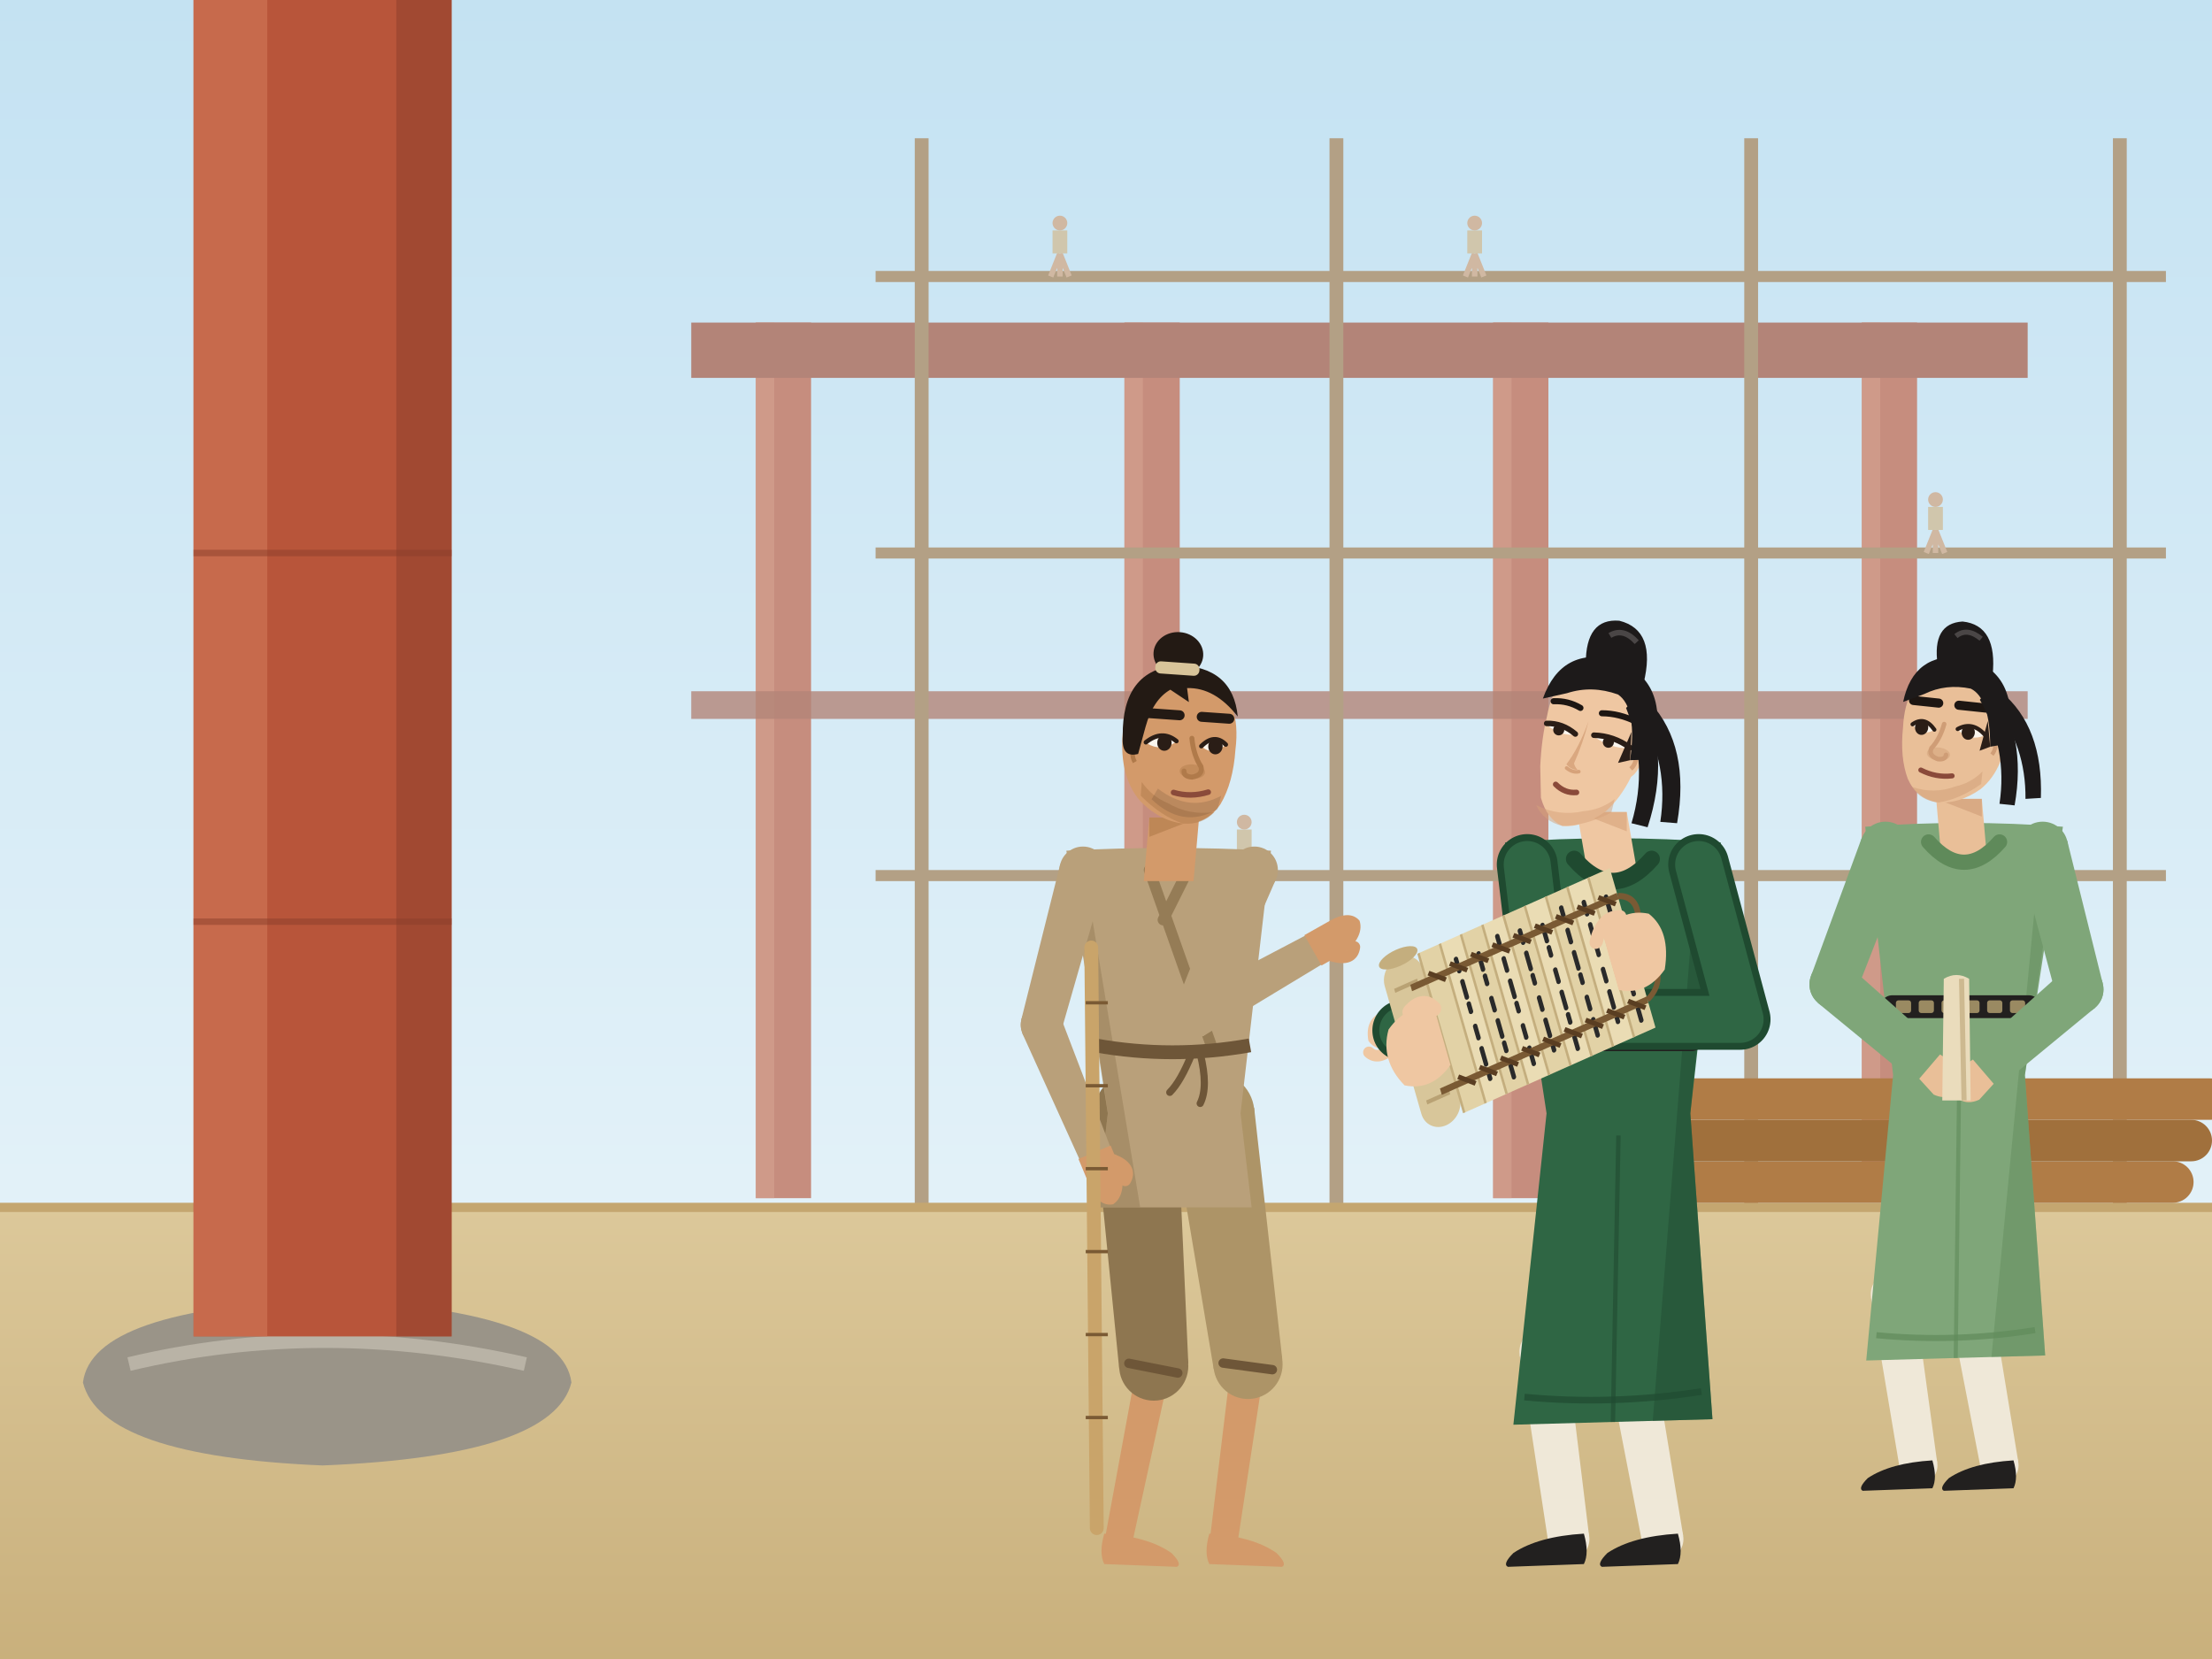
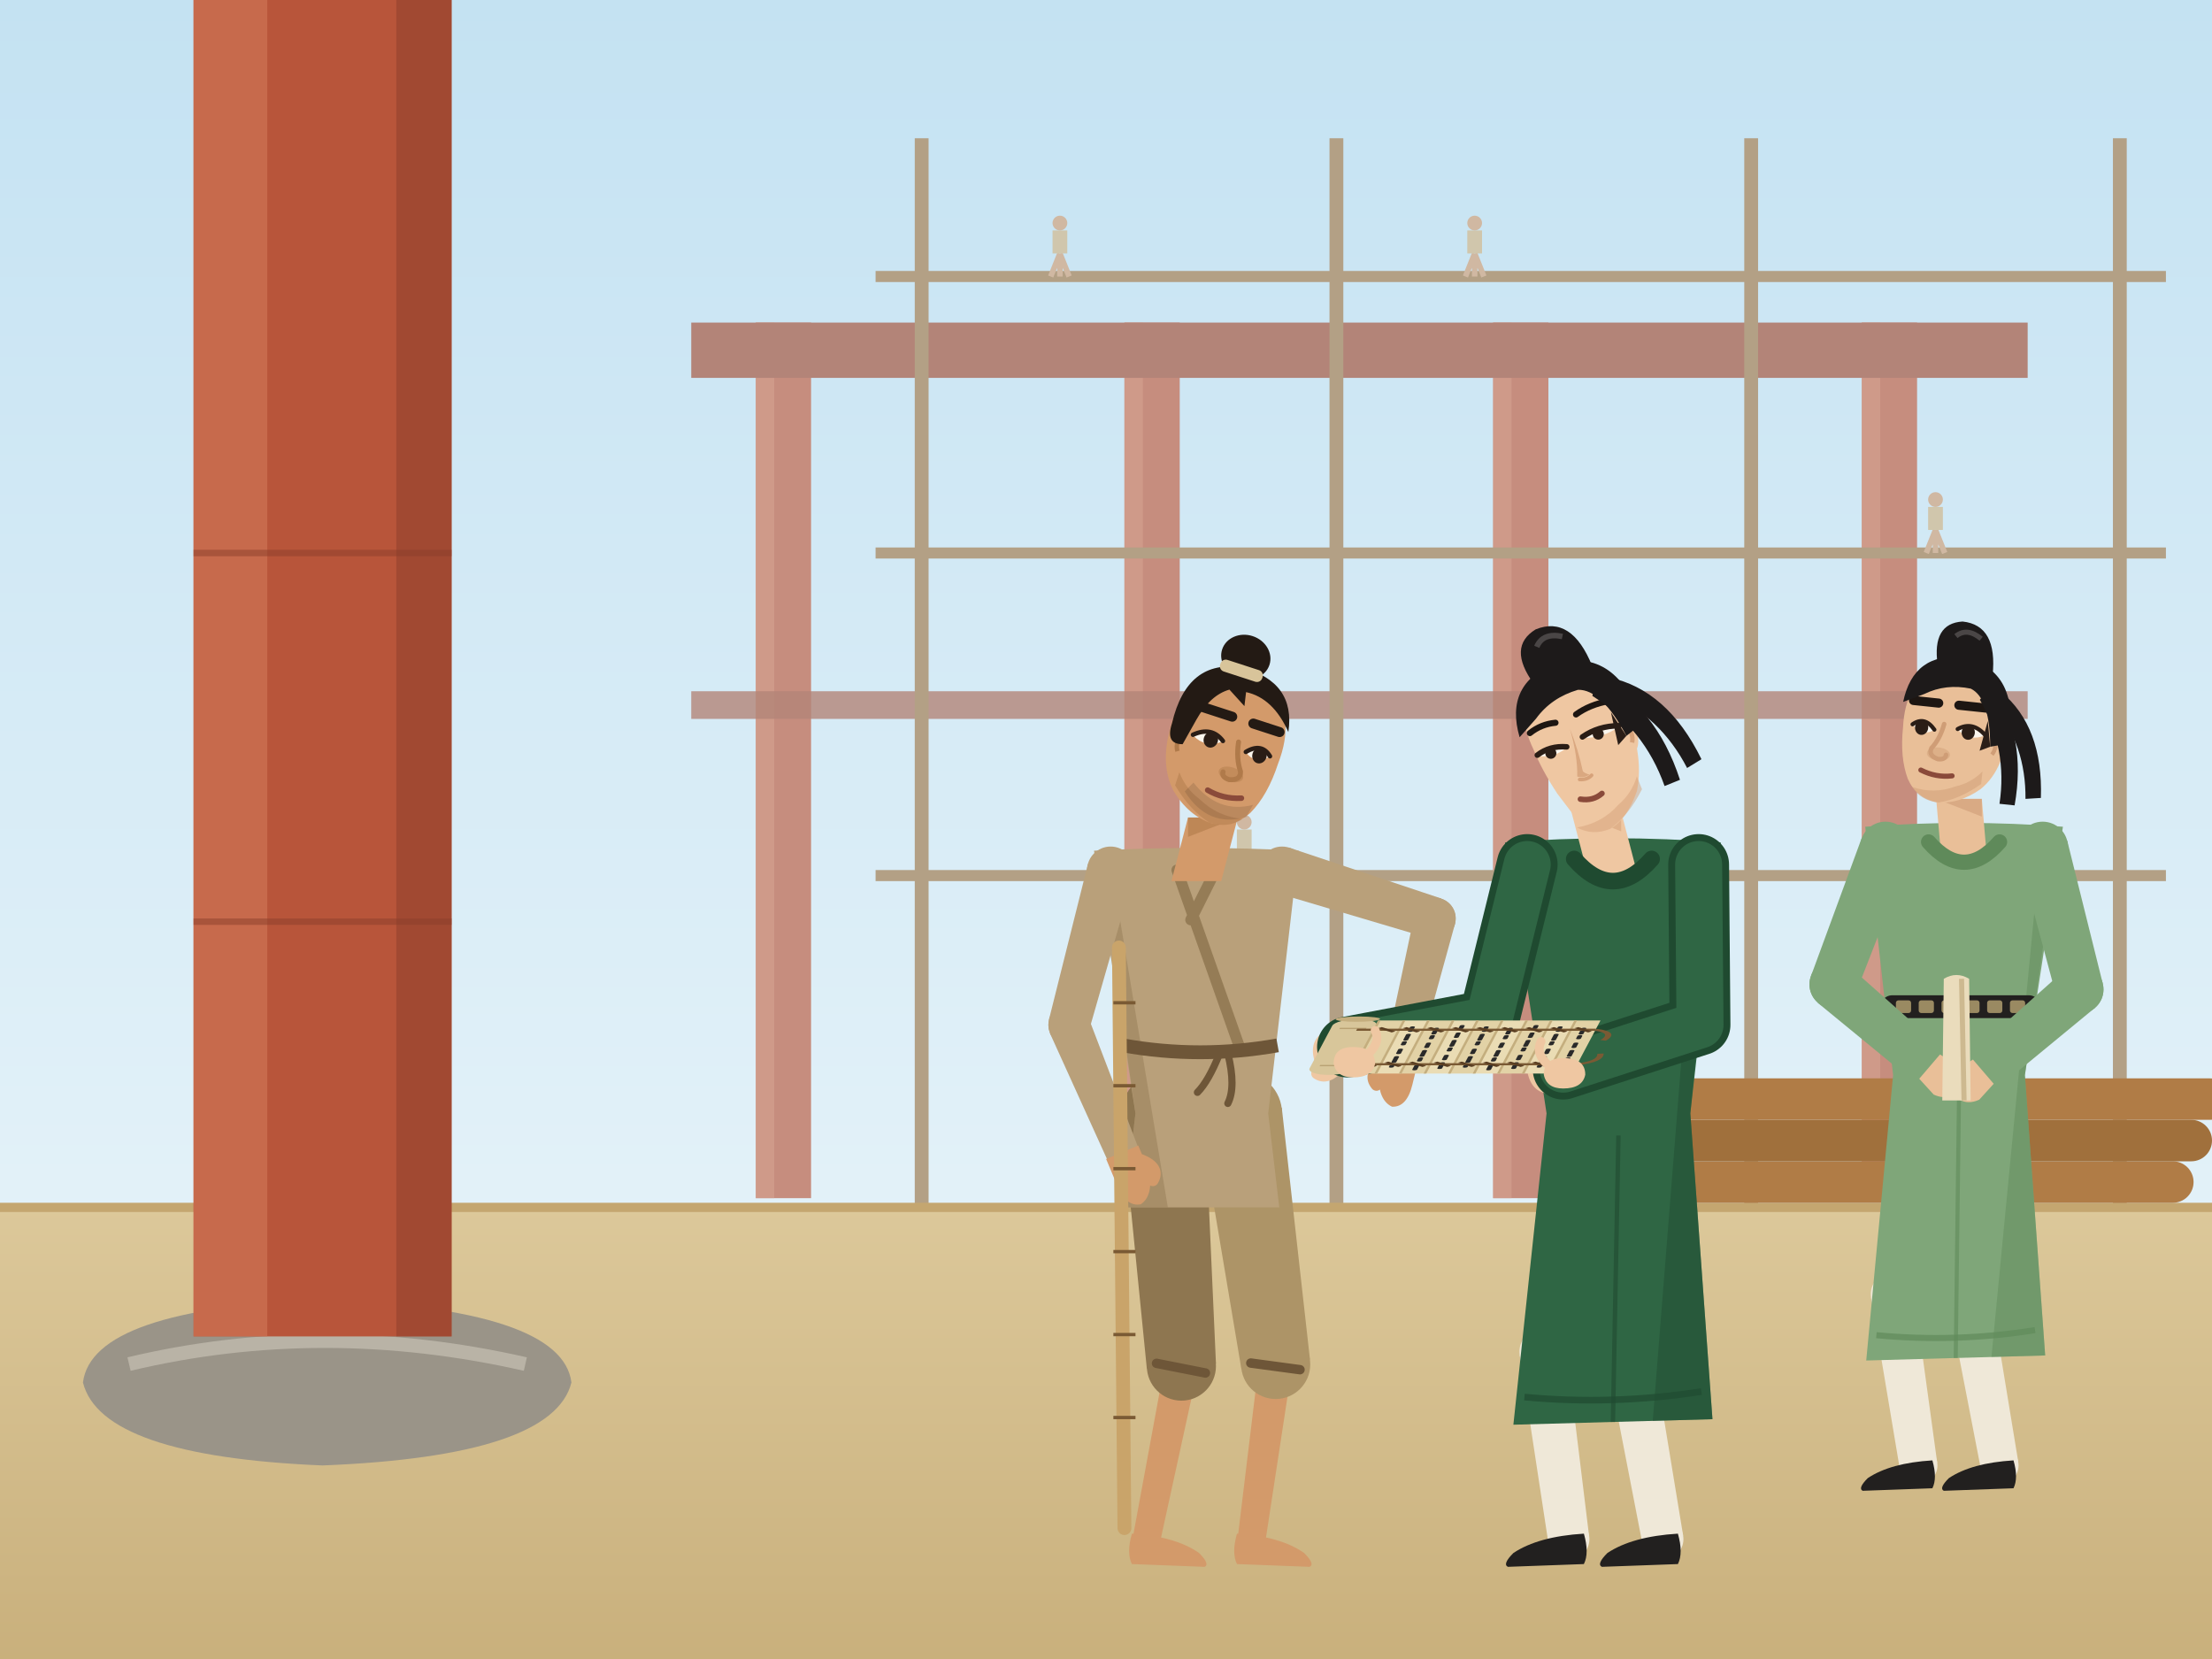
<svg xmlns="http://www.w3.org/2000/svg" width="480" height="360" viewBox="0 0 480 360">
  <defs>
    <linearGradient id="g1" x1="0" y1="0" x2="0" y2="1">
      <stop offset="0" stop-color="#c4e2f2" />
      <stop offset="1" stop-color="#eef7fb" />
    </linearGradient>
    <linearGradient id="g2" x1="0" y1="0" x2="0" y2="1">
      <stop offset="0" stop-color="#dcc89a" />
      <stop offset="1" stop-color="#c9b07c" />
    </linearGradient>
  </defs>
  <rect width="480" height="360" fill="url(#g1)" />
  <rect x="164" y="70" width="12" height="190" fill="#c68d7e" />
  <rect x="164" y="70" width="4" height="190" fill="#d5a391" opacity=".6" />
  <rect x="244" y="70" width="12" height="190" fill="#c68d7e" />
  <rect x="244" y="70" width="4" height="190" fill="#d5a391" opacity=".6" />
  <rect x="324" y="70" width="12" height="190" fill="#c68d7e" />
  <rect x="324" y="70" width="4" height="190" fill="#d5a391" opacity=".6" />
  <rect x="404" y="70" width="12" height="190" fill="#c68d7e" />
  <rect x="404" y="70" width="4" height="190" fill="#d5a391" opacity=".6" />
  <rect x="150" y="70" width="290" height="12" fill="#b38478" />
  <rect x="150" y="150" width="290" height="6" fill="#b38478" opacity=".8" />
  <path d="M200 262 V30" stroke="#b3a085" stroke-width="3" />
  <path d="M290 262 V30" stroke="#b3a085" stroke-width="3" />
  <path d="M380 262 V30" stroke="#b3a085" stroke-width="3" />
  <path d="M460 262 V30" stroke="#b3a085" stroke-width="3" />
  <path d="M190 60 H470" stroke="#b3a085" stroke-width="2.4" />
  <path d="M190 120 H470" stroke="#b3a085" stroke-width="2.4" />
  <path d="M190 190 H470" stroke="#b3a085" stroke-width="2.4" />
  <path d="M230 60 v-5 M230 55 l-2 5 M230 55 l2 5" stroke="#d0b8a2" stroke-width="1.2" />
  <rect x="228.4" y="50" width="3.2" height="5" fill="#d0c6ac" />
  <circle cx="230" cy="48.4" r="1.6" fill="#d0b8a2" />
  <path d="M320 60 v-5 M320 55 l-2 5 M320 55 l2 5" stroke="#d0b8a2" stroke-width="1.2" />
  <rect x="318.4" y="50" width="3.2" height="5" fill="#d0c6ac" />
  <circle cx="320" cy="48.4" r="1.6" fill="#d0b8a2" />
  <path d="M420 120 v-5 M420 115 l-2 5 M420 115 l2 5" stroke="#d0b8a2" stroke-width="1.2" />
  <rect x="418.4" y="110" width="3.2" height="5" fill="#d0c6ac" />
  <circle cx="420" cy="108.4" r="1.6" fill="#d0b8a2" />
  <path d="M270 190 v-5 M270 185 l-2 5 M270 185 l2 5" stroke="#d0b8a2" stroke-width="1.2" />
  <rect x="268.4" y="180" width="3.2" height="5" fill="#d0c6ac" />
  <circle cx="270" cy="178.4" r="1.6" fill="#d0b8a2" />
  <path d="M0 262 H480 V360 H0 Z" fill="url(#g2)" />
  <path d="M0 262 H480" stroke="#c4a670" stroke-width="2" />
  <rect x="336" y="252" width="140" height="9" rx="4.5" fill="#b07c46" />
  <rect x="340" y="243" width="140" height="9" rx="4.5" fill="#a0703c" />
  <rect x="344" y="234" width="140" height="9" rx="4.5" fill="#b07c46" />
  <path d="M18 300 Q20 284 70 282 Q122 284 124 300 Q120 316 70 318 Q22 316 18 300 Z" fill="#9a9488" />
  <path d="M28 296 Q70 286 114 296" stroke="#b9b3a6" stroke-width="3" fill="none" />
  <rect x="42" y="-10" width="56" height="300" fill="#b8553a" />
  <rect x="42" y="-10" width="16" height="300" fill="#d07858" opacity=".6" />
  <rect x="86" y="-10" width="12" height="300" fill="#8a3e2a" opacity=".5" />
  <path d="M42 200 h56 M42 120 h56" stroke="#8a3e2a" stroke-width="1.4" opacity=".5" />
-   <g transform="translate(256 334) scale(-0.6 0.6) translate(-120 -334)">
+   <g transform="translate(262 334) scale(-0.6 0.6) translate(-120 -334)">
    <path d="M123.8 274.1 L137.1 335 L146.9 333 L135.6 271.7 Z" fill="#d39a6a" />
    <circle cx="129.7" cy="272.9" r="6" fill="#d39a6a" />
    <circle cx="142" cy="334" r="5" fill="#d39a6a" />
    <path d="M147.3 332 Q131.5 333 123 339 Q119 343 121 344 L147.3 343 Q149.3 339 147.3 332 Z" fill="#d39a6a" />
    <path d="M89.6 273.1 L99 334.7 L109 333.3 L101.5 271.4 Z" fill="#d39a6a" />
    <circle cx="95.5" cy="272.3" r="6" fill="#d39a6a" />
    <circle cx="104" cy="334" r="5" fill="#d39a6a" />
    <path d="M109.3 332 Q93.5 333 85 339 Q81 343 83 344 L109.3 343 Q111.3 339 109.3 332 Z" fill="#d39a6a" />
    <path d="M98 176 L146 176 L144 202 L100 202 Z" fill="#ad9467" />
    <path d="M121 178.9 L116.9 270.5 L141.9 272.3 L151 181.1 Z" fill="#8e7650" />
    <circle cx="136" cy="180" r="15" fill="#8e7650" />
    <circle cx="129.4" cy="271.4" r="12.5" fill="#8e7650" />
    <path d="M120.7 273.9 L138.4 270.4" stroke="#6e5638" stroke-width="3.4" stroke-linecap="round" />
    <path d="M93.1 177.9 L82.9 269 L107.7 272.5 L122.9 182.1 Z" fill="#ad9467" />
    <circle cx="108" cy="180" r="15" fill="#ad9467" />
    <circle cx="95.3" cy="270.8" r="12.5" fill="#ad9467" />
    <path d="M86.5 272.7 L104.3 270.3" stroke="#6e5638" stroke-width="3.4" stroke-linecap="round" />
    <path d="M87 85 Q124 83 161 85 L146 180 L150 214 L94 214 L98 180 Z" fill="#b9a07a" />
    <path d="M153.1 100.8 L159 90 L146 180 L150 214 L134.3 214 Z" fill="#957c56" opacity=".5" />
    <path d="M131 92 L108.6 155.4 M117 92 L126 110" stroke="#957c56" stroke-width="4" fill="none" stroke-linecap="round" />
    <path d="M94.6 155.4 Q122.6 160.4 150.6 155.4" stroke="#6e5638" stroke-width="5" fill="none" />
    <path d="M112.6 158.4 q-3 12 0 18 M115.6 158.4 q4 10 8 14" stroke="#6e5638" stroke-width="2.6" fill="none" stroke-linecap="round" />
-     <path d="M115 96 L113 73 L131 73 L133 96 Z" fill="#d39a6a" />
-     <path d="M113 73 L131 73 L131 80 Z" fill="#b07a4a" opacity=".6" />
-     <g transform="translate(120.8 47) rotate(-4) scale(-1 1)">
+     <path d="M115 96 L109 73 L127 73 L133 96 Z" fill="#d39a6a" />
+     <path d="M109 73 L127 73 L127 80 Z" fill="#b07a4a" opacity=".6" />
+     <g transform="translate(114.4 47) rotate(-18) scale(-1 1)">
      <path d="M-20 -6 Q-21 12 -12 21 Q-4 28 5 28 Q13 27 17 20 Q21 12 21 0 Q22 -18 10 -25 Q0 -29 -10 -26 Q-20 -20 -20 -6 Z" fill="#d39a6a" />
      <path d="M-12 19 Q-4 26 4 28 Q11 28 15 23 Q6 25 -2 21 Q-8 19 -12 14 Z" fill="#b07a4a" opacity=".5" />
      <ellipse cx="-14" cy="3" rx="5" ry="7.5" fill="#d39a6a" />
      <path d="M-15 0 q-2 4 0 7" stroke="#b07a4a" stroke-width="1.6" fill="none" />
      <path d="M5 -3 Q6 3 9 7 Q10 10 6 11 Q3 11 3 9" fill="none" stroke="#b07a4a" stroke-width="1.8" stroke-linecap="round" />
      <ellipse cx="6" cy="9" rx="4.6" ry="2.6" fill="#b07a4a" opacity=".45" />
      <path d="M-8 20 Q4 30 16 22 L17 17 Q6 24 -6 16 Z" fill="#3a2a20" opacity=".16" />
      <path d="M-11 0 Q-6 -5.2 -1 -1 Q-6 2.6 -11 0 Z" fill="#fbf6ee" />
      <ellipse cx="-4.8" cy="-0.7" rx="2.6" ry="2.9" fill="#2a1d16" />
      <path d="M-11.5 -.4 Q-6 -5.46 -0.5 -1.6" stroke="#2a1d16" stroke-width="1.6" fill="none" stroke-linecap="round" />
      <path d="M9.1 0 Q13 -5.2 16.9 -1 Q13 2.6 9.1 0 Z" fill="#fbf6ee" />
      <ellipse cx="13.7" cy="-0.7" rx="2.6" ry="2.9" fill="#2a1d16" />
      <path d="M8.6 -.4 Q13 -5.46 17.4 -1.6" stroke="#2a1d16" stroke-width="1.6" fill="none" stroke-linecap="round" />
      <path d="M-13 -11 Q-6 -11 0 -11" stroke="#231a14" stroke-width="3.6" fill="none" stroke-linecap="round" />
      <path d="M8 -11 Q13 -11 18 -11" stroke="#231a14" stroke-width="3.6" fill="none" stroke-linecap="round" />
      <path d="M-0.25 17 Q6 18.4 12.25 16" stroke="#8a4a3a" stroke-width="2" fill="none" stroke-linecap="round" />
      <path d="M-20 -2 Q-22 -26 -2 -29 Q18 -30 21 -12 Q12 -22 2 -21 L3 -16 L-4 -20 Q-10 -16 -12 -6 L-14 4 Q-20 6 -20 -2 Z" fill="#231a14" />
      <ellipse cx="-2" cy="-33" rx="9" ry="8" fill="#231a14" />
      <rect x="-10" y="-30" width="16" height="4.4" rx="2" fill="#d8c49a" />
    </g>
    <path d="M146.8 94.2 L162.8 150 L177.3 146.1 L163.2 89.8 Z" fill="#b9a07a" />
    <circle cx="155" cy="92" r="8.5" fill="#b9a07a" />
    <circle cx="170" cy="148" r="7.5" fill="#b9a07a" />
    <path d="M163.1 145.1 L144.5 193.7 L155.5 198.3 L177 150.9 Z" fill="#b9a07a" />
    <circle cx="170" cy="148" r="7.5" fill="#b9a07a" />
    <circle cx="150" cy="196" r="6" fill="#b9a07a" />
    <g transform="translate(150 196) rotate(112.7) scale(1.05 -1.05)">
      <path d="M-2 -6 L8 -6 Q16 -4 17 1 Q16 6 8 6 L-2 6 Z" fill="#d39a6a" />
      <path d="M3 -5 Q8 -10 11 -6" stroke="#d39a6a" stroke-width="4" stroke-linecap="round" fill="none" />
    </g>
-     <path d="M85.2 95.3 L108.4 148.4 L122.2 142.7 L100.8 88.7 Z" fill="#b9a07a" />
+     <path d="M90.4 83.9 L35.4 102.3 L40 116.6 L95.6 100.1 Z" fill="#b9a07a" />
    <circle cx="93" cy="92" r="8.5" fill="#b9a07a" />
-     <circle cx="115.3" cy="145.5" r="7.5" fill="#b9a07a" />
-     <path d="M119 139 L72.9 114.8 L67.1 125.2 L111.6 152.1 Z" fill="#b9a07a" />
-     <circle cx="115.3" cy="145.5" r="7.5" fill="#b9a07a" />
-     <circle cx="70" cy="120" r="6" fill="#b9a07a" />
-     <g transform="translate(70 120) rotate(-150.6) scale(1.05 1.05)">
+     <circle cx="37.7" cy="109.5" r="7.5" fill="#b9a07a" />
+     <path d="M30.4 111.3 L44.2 161.4 L55.8 158.6 L45 107.7 Z" fill="#b9a07a" />
+     <circle cx="37.7" cy="109.5" r="7.5" fill="#b9a07a" />
+     <circle cx="50" cy="160" r="6" fill="#b9a07a" />
+     <g transform="translate(50 160) rotate(76.3) scale(1.05 1.05)">
      <path d="M-2 -6 L8 -6 Q16 -4 17 1 Q16 6 8 6 L-2 6 Z" fill="#d39a6a" />
      <path d="M3 -5 Q8 -10 11 -6" stroke="#d39a6a" stroke-width="4" stroke-linecap="round" fill="none" />
    </g>
    <path d="M152 120 L150 330" stroke="#c9a46a" stroke-width="5" stroke-linecap="round" />
    <path d="M146 140 h8 M146 170 h8 M146 200 h8 M146 230 h8 M146 260 h8 M146 290 h8" stroke="#7a5a34" stroke-width="1.2" />
  </g>
  <g transform="translate(424 318) scale(0.55 0.55) translate(-120 -334)">
    <path d="M117.6 268.2 L130.6 335.3 L145.4 332.7 L134.3 265.2 Z" fill="#efe8d8" />
    <circle cx="126" cy="266.7" r="8.5" fill="#efe8d8" />
    <circle cx="138" cy="334" r="7.5" fill="#efe8d8" />
    <path d="M143.5 332 Q127 333 118 339 Q114 343 116 344 L143.5 343 Q145.5 339 143.5 332 Z" fill="#22201f" />
    <path d="M87.3 267.7 L98.6 335.1 L113.4 332.9 L104.1 265.1 Z" fill="#efe8d8" />
    <circle cx="95.7" cy="266.4" r="8.5" fill="#efe8d8" />
    <circle cx="106" cy="334" r="7.5" fill="#efe8d8" />
    <path d="M111.5 332 Q95 333 86 339 Q82 343 84 344 L111.5 343 Q113.5 339 111.5 332 Z" fill="#22201f" />
    <path d="M85 82 Q124 79 163 82 L148 180 L156 290.6 Q120.7 291.6 85.4 292.6 L96 180 Z" fill="#7fa679" />
    <path d="M153.5 97.2 L161 88 L148 180 L156 290.6 L134.8 291.2 Z" fill="#5f8a5a" opacity=".45" />
    <path d="M122 188 L120.7 291.6" stroke="#5f8a5a" stroke-width="1.6" opacity=".6" />
    <path d="M89.4 282.6 Q120.7 285.6 152 280.6" stroke="#5f8a5a" stroke-width="2.4" fill="none" opacity=".7" />
    <path d="M95.6 153 L149.6 153" stroke="#22201f" stroke-width="9" stroke-linecap="round" />
    <rect x="97.1" y="150.5" width="6" height="5" rx="1" fill="#9a8a62" />
    <rect x="106.1" y="150.5" width="6" height="5" rx="1" fill="#9a8a62" />
    <rect x="115.1" y="150.5" width="6" height="5" rx="1" fill="#9a8a62" />
    <rect x="124.1" y="150.5" width="6" height="5" rx="1" fill="#9a8a62" />
    <rect x="133.1" y="150.5" width="6" height="5" rx="1" fill="#9a8a62" />
    <rect x="142.1" y="150.5" width="6" height="5" rx="1" fill="#9a8a62" />
    <path d="M115 94 L113 71 L131 71 L133 94 Z" fill="#e9bf98" />
    <path d="M113 71 L131 71 L131 78 Z" fill="#cf9d76" opacity=".6" />
    <path d="M110 88 Q124 104 138 88" stroke="#5f8a5a" stroke-width="6" fill="none" stroke-linecap="round" />
    <g transform="translate(120.8 45) rotate(6) scale(-1 1)">
      <path d="M-20 -6 Q-21 12 -12 21 Q-4 28 5 28 Q13 27 17 20 Q21 12 21 0 Q22 -18 10 -25 Q0 -29 -10 -26 Q-20 -20 -20 -6 Z" fill="#e9bf98" />
      <path d="M-12 19 Q-4 26 4 28 Q11 28 15 23 Q6 25 -2 21 Q-8 19 -12 14 Z" fill="#cf9d76" opacity=".5" />
      <ellipse cx="-14" cy="3" rx="5" ry="7.5" fill="#e9bf98" />
      <path d="M-15 0 q-2 4 0 7" stroke="#cf9d76" stroke-width="1.6" fill="none" />
      <path d="M5 -3 Q6 3 9 7 Q10 10 6 11 Q3 11 3 9" fill="none" stroke="#cf9d76" stroke-width="1.8" stroke-linecap="round" />
      <ellipse cx="6" cy="9" rx="4.6" ry="2.6" fill="#cf9d76" opacity=".45" />
      <path d="M-11 0 Q-6 -5.2 -1 -1 Q-6 2.6 -11 0 Z" fill="#fbf6ee" />
      <ellipse cx="-4.8" cy="-0.7" rx="2.6" ry="2.9" fill="#2a1d16" />
      <path d="M-11.5 -.4 Q-6 -5.46 -0.5 -1.6" stroke="#2a1d16" stroke-width="1.6" fill="none" stroke-linecap="round" />
      <path d="M9.1 0 Q13 -5.2 16.9 -1 Q13 2.6 9.1 0 Z" fill="#fbf6ee" />
      <ellipse cx="13.7" cy="-0.7" rx="2.6" ry="2.9" fill="#2a1d16" />
      <path d="M8.6 -.4 Q13 -5.46 17.4 -1.6" stroke="#2a1d16" stroke-width="1.6" fill="none" stroke-linecap="round" />
      <path d="M-13 -11 Q-6 -11 0 -11" stroke="#1d1612" stroke-width="3.6" fill="none" stroke-linecap="round" />
      <path d="M8 -11 Q13 -11 18 -11" stroke="#1d1612" stroke-width="3.6" fill="none" stroke-linecap="round" />
      <path d="M-0.25 17 Q6 18.4 12.25 16" stroke="#8a4a3a" stroke-width="2" fill="none" stroke-linecap="round" />
      <path d="M-16 -18 Q-34 -6 -36 22 L-30 23 Q-28 2 -14 -12 Z" fill="#1d1a1a" />
      <path d="M-12 -20 Q-28 -2 -26 26 L-20 26 Q-21 4 -8 -14 Z" fill="#1d1a1a" />
      <path d="M-21 2 Q-23 -27 0 -30 Q20 -30 22 -10 Q18 -12 14 -14 Q6 -19 -4 -18 Q-12 -15 -14 4 Z" fill="#1d1a1a" />
      <path d="M-12 -24 Q-12 -44 2 -44 Q14 -42 10 -26 Z" fill="#1d1a1a" />
      <path d="M-6 -38 q6 -4 10 0" stroke="#4a4646" stroke-width="2" fill="none" />
      <path d="M-14 4 L-12 -6 L-10 6 Z" fill="#2a1e18" />
    </g>
    <path d="M145.3 92.5 L160.3 148.5 L178.7 143.8 L164.7 87.5 Z" fill="#7fa679" />
    <circle cx="155" cy="90" r="10" fill="#7fa679" />
    <circle cx="169.5" cy="146.2" r="9.5" fill="#7fa679" />
    <path d="M163.3 138.9 L124.5 173.5 L135.5 186.5 L175.7 153.4 Z" fill="#7fa679" />
    <circle cx="169.5" cy="146.2" r="9.5" fill="#7fa679" />
    <circle cx="130" cy="180" r="8.5" fill="#7fa679" />
    <g transform="translate(130 180) rotate(139.4) scale(1.05 -1.05)">
      <path d="M-2 -6 Q9 -8 12 -3 Q13 5 6 7 L-2 6 Z" fill="#e9bf98" />
      <path d="M4 -6 Q9 -10 12 -7" stroke="#e9bf98" stroke-width="4" stroke-linecap="round" fill="none" />
    </g>
    <path d="M83.6 86.5 L63.6 140.9 L81.3 147.6 L102.4 93.5 Z" fill="#7fa679" />
    <circle cx="93" cy="90" r="10" fill="#7fa679" />
    <circle cx="72.5" cy="144.2" r="9.5" fill="#7fa679" />
    <path d="M66.3 151.5 L106.5 184.5 L117.5 171.5 L78.6 137 Z" fill="#7fa679" />
    <circle cx="72.5" cy="144.2" r="9.5" fill="#7fa679" />
    <circle cx="112" cy="178" r="8.5" fill="#7fa679" />
    <g transform="translate(112 178) rotate(40.5) scale(1.05 1.05)">
      <path d="M-2 -6 Q9 -8 12 -3 Q13 5 6 7 L-2 6 Z" fill="#e9bf98" />
      <path d="M4 -6 Q9 -10 12 -7" stroke="#e9bf98" stroke-width="4" stroke-linecap="round" fill="none" />
    </g>
    <g transform="translate(121 176) rotate(0)">
      <path d="M-5 -34 Q0 -37 5 -34 L5.6 14 L-5.6 14 Z" fill="#eadcbc" />
      <path d="M2 -34 L3 14" stroke="#cdb990" stroke-width="2" />
    </g>
  </g>
  <g transform="translate(350 334) scale(0.6 0.6) translate(-120 -334)">
    <path d="M117.6 268.2 L130.6 335.3 L145.4 332.7 L134.3 265.2 Z" fill="#efe8d8" />
    <circle cx="126" cy="266.7" r="8.5" fill="#efe8d8" />
    <circle cx="138" cy="334" r="7.5" fill="#efe8d8" />
    <path d="M143.5 332 Q127 333 118 339 Q114 343 116 344 L143.5 343 Q145.5 339 143.5 332 Z" fill="#22201f" />
    <path d="M86.3 267.4 L96.6 335 L111.4 333 L103.1 265.1 Z" fill="#efe8d8" />
    <circle cx="94.7" cy="266.2" r="8.5" fill="#efe8d8" />
    <circle cx="104" cy="334" r="7.5" fill="#efe8d8" />
    <path d="M109.5 332 Q93 333 84 339 Q80 343 82 344 L109.5 343 Q111.5 339 109.5 332 Z" fill="#22201f" />
    <path d="M81 82 Q120 79 159 82 L148 180 L156 290.6 Q120 291.6 84 292.6 L96 180 Z" fill="#2f6644" />
    <path d="M149.8 97.2 L157 88 L148 180 L156 290.6 L134.4 291.2 Z" fill="#1f4a30" opacity=".45" />
    <path d="M122 188 L120 291.6" stroke="#1f4a30" stroke-width="1.6" opacity=".6" />
    <path d="M88 282.6 Q120 285.6 152 280.6" stroke="#1f4a30" stroke-width="2.4" fill="none" opacity=".7" />
    <path d="M94.4 153 L148.4 153" stroke="#22201f" stroke-width="9" stroke-linecap="round" />
    <rect x="95.9" y="150.5" width="6" height="5" rx="1" fill="#9a8a62" />
    <rect x="104.9" y="150.5" width="6" height="5" rx="1" fill="#9a8a62" />
    <rect x="113.9" y="150.5" width="6" height="5" rx="1" fill="#9a8a62" />
    <rect x="122.9" y="150.5" width="6" height="5" rx="1" fill="#9a8a62" />
    <rect x="131.9" y="150.5" width="6" height="5" rx="1" fill="#9a8a62" />
    <rect x="140.9" y="150.5" width="6" height="5" rx="1" fill="#9a8a62" />
-     <path d="M111 94 L107 71 L125 71 L129 94 Z" fill="#efc7a2" />
-     <path d="M107 71 L125 71 L125 78 Z" fill="#d6a27a" opacity=".6" />
+     <path d="M111 94 L105 71 L123 71 L129 94 Z" fill="#efc7a2" />
+     <path d="M105 71 L123 71 L123 78 Z" fill="#d6a27a" opacity=".6" />
    <path d="M106 88 Q120 104 134 88" stroke="#1f4a30" stroke-width="6" fill="none" stroke-linecap="round" />
-     <g transform="translate(113.6 45) rotate(14) scale(-1 1)">
+     <g transform="translate(110.4 45) rotate(-22) scale(-1 1)">
      <path d="M-17 -8 Q-18 12 -10 24 Q-3 32 4 33 Q10 32 14 25 L17 14 Q19 4 19 -4 Q20 -20 10 -26 Q0 -30 -9 -27 Q-17 -22 -17 -8 Z" fill="#efc7a2" />
      <path d="M-12 24 Q-4 31 4 33 Q11 33 15 28 Q6 30 -2 26 Q-8 24 -12 19 Z" fill="#d6a27a" opacity=".5" />
      <ellipse cx="-14" cy="3" rx="4" ry="7.5" fill="#efc7a2" />
      <path d="M-15 0 q-2 4 0 7" stroke="#d6a27a" stroke-width="1.6" fill="none" />
      <path d="M4 -6 Q5 4 8 11 Q6 12.5 3.6 12 Q5 11 5.4 10 Q4 2 4 -6 Z" fill="#d6a27a" opacity=".85" />
      <path d="M3 12.5 q2 1 4.6 -.2" stroke="#d6a27a" stroke-width="1.3" fill="none" stroke-linecap="round" />
      <path d="M-12.4 0 Q-6 -3 0.4 -1 Q-6 1.5 -12.4 0 Z" fill="#fbf6ee" />
      <ellipse cx="-4.8" cy="-0.4" rx="2" ry="2" fill="#2a1d16" />
      <path d="M-12.9 -.4 Q-6 -3.15 0.9 -1.6" stroke="#2a1d16" stroke-width="2" fill="none" stroke-linecap="round" />
      <path d="M8.008 0 Q13 -3 17.992 -1 Q13 1.5 8.008 0 Z" fill="#fbf6ee" />
      <ellipse cx="13.7" cy="-0.4" rx="2" ry="2" fill="#2a1d16" />
      <path d="M7.508 -.4 Q13 -3.15 18.492 -1.6" stroke="#2a1d16" stroke-width="2" fill="none" stroke-linecap="round" />
      <path d="M-13 -10 Q-6 -11.5 0 -10" stroke="#1d1612" stroke-width="2.2" fill="none" stroke-linecap="round" />
      <path d="M8 -10 Q13 -11.5 18 -10" stroke="#1d1612" stroke-width="2.2" fill="none" stroke-linecap="round" />
      <path d="M2 20 Q6 21.4 10 19" stroke="#8a4a3a" stroke-width="2" fill="none" stroke-linecap="round" />
      <path d="M-16 -18 Q-34 -6 -36 22 L-30 23 Q-28 2 -14 -12 Z" fill="#1d1a1a" />
      <path d="M-12 -20 Q-28 -2 -26 26 L-20 26 Q-21 4 -8 -14 Z" fill="#1d1a1a" />
      <path d="M-21 2 Q-23 -27 0 -30 Q20 -30 22 -10 Q18 -12 14 -14 Q6 -19 -4 -18 Q-12 -15 -14 4 Z" fill="#1d1a1a" />
      <path d="M-12 -24 Q-12 -44 2 -44 Q14 -42 10 -26 Z" fill="#1d1a1a" />
      <path d="M-6 -38 q6 -4 10 0" stroke="#4a4646" stroke-width="2" fill="none" />
      <path d="M-14 4 L-12 -6 L-10 6 Z" fill="#2a1e18" />
    </g>
-     <path d="M141.3 92.6 L156.8 148.5 L175.2 143.6 L160.7 87.4 Z" fill="#2f6644" />
+     <path d="M141 90.1 L142 148.1 L161 147.9 L161 89.9 Z" fill="#2f6644" />
    <circle cx="151" cy="90" r="10" fill="#2f6644" />
-     <circle cx="166" cy="146" r="9.5" fill="#2f6644" />
-     <path d="M166 136.5 L114 137.5 L114 154.5 L166 155.5 Z" fill="#2f6644" />
-     <circle cx="166" cy="146" r="9.5" fill="#2f6644" />
-     <circle cx="114" cy="146" r="8.5" fill="#2f6644" />
-     <g transform="translate(114 146) rotate(-180) scale(1.05 -1.05)">
+     <circle cx="151.5" cy="148" r="9.5" fill="#2f6644" />
+     <path d="M148.6 139 L99.4 155.9 L104.6 172.1 L154.4 157 Z" fill="#2f6644" />
+     <circle cx="151.5" cy="148" r="9.5" fill="#2f6644" />
+     <circle cx="102" cy="164" r="8.5" fill="#2f6644" />
+     <g transform="translate(102 164) rotate(162.1) scale(1.05 -1.05)">
      <path d="M-2 -6 Q9 -8 12 -3 Q13 5 6 7 L-2 6 Z" fill="#efc7a2" />
      <path d="M4 -6 Q9 -10 12 -7" stroke="#efc7a2" stroke-width="4" stroke-linecap="round" fill="none" />
    </g>
-     <path d="M79.1 91.2 L86.5 148.7 L105.4 146.4 L98.9 88.8 Z" fill="#2f6644" />
+     <path d="M79.3 87.6 L65.9 144 L84.3 148.6 L98.7 92.4 Z" fill="#2f6644" />
    <circle cx="89" cy="90" r="10" fill="#2f6644" />
-     <circle cx="95.9" cy="147.6" r="9.5" fill="#2f6644" />
-     <path d="M95.5 138.1 L43.6 141.5 L44.4 158.5 L96.4 157.1 Z" fill="#2f6644" />
-     <circle cx="95.9" cy="147.6" r="9.5" fill="#2f6644" />
-     <circle cx="44" cy="150" r="8.5" fill="#2f6644" />
-     <g transform="translate(44 150) rotate(177.3) scale(1.05 1.05)">
+     <circle cx="75.1" cy="146.3" r="9.5" fill="#2f6644" />
+     <path d="M73.3 137 L22.4 147.6 L25.6 164.4 L76.9 155.6 Z" fill="#2f6644" />
+     <circle cx="75.1" cy="146.3" r="9.5" fill="#2f6644" />
+     <circle cx="24" cy="156" r="8.5" fill="#2f6644" />
+     <g transform="translate(24 156) rotate(169.3) scale(1.05 1.05)">
      <path d="M-2 -6 Q9 -8 12 -3 Q13 5 6 7 L-2 6 Z" fill="#efc7a2" />
      <path d="M4 -6 Q9 -10 12 -7" stroke="#efc7a2" stroke-width="4" stroke-linecap="round" fill="none" />
    </g>
-     <path d="M151 90 L166 146 L114 146" stroke="#1f4a30" stroke-width="22" fill="none" stroke-linecap="round" stroke-linejoin="round" />
-     <path d="M151 90 L166 146 L114 146" stroke="#2f6644" stroke-width="17" fill="none" stroke-linecap="round" stroke-linejoin="round" />
-     <path d="M89 90 L95.9 147.6 L44 150" stroke="#1f4a30" stroke-width="22" fill="none" stroke-linecap="round" stroke-linejoin="round" />
-     <path d="M89 90 L95.9 147.6 L44 150" stroke="#2f6644" stroke-width="17" fill="none" stroke-linecap="round" stroke-linejoin="round" />
-     <g transform="translate(87 138) rotate(-16) skewY(-8) scale(1.5) translate(-91 -156)">
+     <path d="M151 90 L151.5 148 L102 164" stroke="#1f4a30" stroke-width="22" fill="none" stroke-linecap="round" stroke-linejoin="round" />
+     <path d="M151 90 L151.5 148 L102 164" stroke="#2f6644" stroke-width="17" fill="none" stroke-linecap="round" stroke-linejoin="round" />
+     <path d="M89 90 L75.1 146.3 L24 156" stroke="#1f4a30" stroke-width="22" fill="none" stroke-linecap="round" stroke-linejoin="round" />
+     <path d="M89 90 L75.1 146.3 L24 156" stroke="#2f6644" stroke-width="17" fill="none" stroke-linecap="round" stroke-linejoin="round" />
+     <g transform="translate(64 156) skewX(-28) scale(1.6 .48) translate(-91 -156)">
      <rect x="60" y="135" width="10" height="42" rx="5" fill="#d8c69a" />
      <ellipse cx="65" cy="135" rx="5" ry="2" fill="#c4ae7e" />
      <path d="M62 142 h6 M62 170 h6" stroke="#b9a274" stroke-width="1" />
      <rect x="70" y="136" width="5.6" height="40" fill="#e2d2a6" />
      <path d="M70 136 v40" stroke="#c4ae7e" stroke-width=".6" />
      <rect x="75.6" y="136" width="5.6" height="40" fill="#eadcb4" />
      <path d="M75.6 136 v40" stroke="#c4ae7e" stroke-width=".6" />
      <path d=" M78.3 141 v3 M78.3 146.6 v4 M78.3 152.2 v2 M78.3 157.8 v3 M78.3 163.4 v4 M78.3 169 v2" stroke="#2a2a2a" stroke-width="1.1" stroke-linecap="round" />
      <rect x="81.1" y="136" width="5.6" height="40" fill="#e2d2a6" />
      <path d="M81.1 136 v40" stroke="#c4ae7e" stroke-width=".6" />
      <path d=" M83.9 142 v4 M83.9 147.6 v2 M83.9 153.2 v3 M83.9 158.8 v4 M83.9 164.4 v2 M83.9 170 v3" stroke="#2a2a2a" stroke-width="1.1" stroke-linecap="round" />
      <rect x="86.7" y="136" width="5.6" height="40" fill="#eadcb4" />
      <path d="M86.7 136 v40" stroke="#c4ae7e" stroke-width=".6" />
      <path d=" M89.4 140 v2 M89.4 145.6 v3 M89.4 151.2 v4 M89.4 156.8 v2 M89.4 162.4 v3 M89.4 168 v4" stroke="#2a2a2a" stroke-width="1.1" stroke-linecap="round" />
      <rect x="92.2" y="136" width="5.6" height="40" fill="#e2d2a6" />
      <path d="M92.2 136 v40" stroke="#c4ae7e" stroke-width=".6" />
      <path d=" M95 141 v3 M95 146.6 v4 M95 152.2 v2 M95 157.8 v3 M95 163.4 v4 M95 169 v2" stroke="#2a2a2a" stroke-width="1.1" stroke-linecap="round" />
      <rect x="97.8" y="136" width="5.6" height="40" fill="#eadcb4" />
      <path d="M97.8 136 v40" stroke="#c4ae7e" stroke-width=".6" />
      <path d=" M100.6 142 v4 M100.6 147.6 v2 M100.6 153.2 v3 M100.6 158.8 v4 M100.6 164.4 v2 M100.6 170 v3" stroke="#2a2a2a" stroke-width="1.1" stroke-linecap="round" />
      <rect x="103.3" y="136" width="5.6" height="40" fill="#e2d2a6" />
      <path d="M103.3 136 v40" stroke="#c4ae7e" stroke-width=".6" />
      <path d=" M106.1 140 v2 M106.1 145.6 v3 M106.1 151.2 v4 M106.1 156.8 v2 M106.1 162.4 v3 M106.1 168 v4" stroke="#2a2a2a" stroke-width="1.1" stroke-linecap="round" />
      <rect x="108.9" y="136" width="5.6" height="40" fill="#eadcb4" />
      <path d="M108.9 136 v40" stroke="#c4ae7e" stroke-width=".6" />
      <path d=" M111.7 141 v3 M111.7 146.6 v4 M111.7 152.2 v2 M111.7 157.8 v3 M111.7 163.4 v4 M111.7 169 v2" stroke="#2a2a2a" stroke-width="1.1" stroke-linecap="round" />
      <rect x="114.4" y="136" width="5.6" height="40" fill="#e2d2a6" />
      <path d="M114.4 136 v40" stroke="#c4ae7e" stroke-width=".6" />
      <path d=" M117.2 142 v4 M117.2 147.6 v2 M117.2 153.2 v3 M117.2 158.8 v4 M117.2 164.4 v2 M117.2 170 v3" stroke="#2a2a2a" stroke-width="1.1" stroke-linecap="round" />
      <path d="M66 143 H120" stroke="#7a5a34" stroke-width="1.6" />
      <path d="M71 141.4 l3.6 3.2" stroke="#5a3e22" stroke-width="1.1" />
      <path d="M76.6 141.4 l3.6 3.2" stroke="#5a3e22" stroke-width="1.1" />
      <path d="M82.1 141.4 l3.6 3.2" stroke="#5a3e22" stroke-width="1.1" />
      <path d="M87.7 141.4 l3.6 3.2" stroke="#5a3e22" stroke-width="1.1" />
      <path d="M93.2 141.4 l3.6 3.2" stroke="#5a3e22" stroke-width="1.1" />
      <path d="M98.8 141.4 l3.6 3.2" stroke="#5a3e22" stroke-width="1.1" />
      <path d="M104.3 141.4 l3.6 3.2" stroke="#5a3e22" stroke-width="1.1" />
      <path d="M109.9 141.4 l3.6 3.2" stroke="#5a3e22" stroke-width="1.1" />
      <path d="M115.4 141.4 l3.6 3.2" stroke="#5a3e22" stroke-width="1.1" />
      <path d="M66 169 H120" stroke="#7a5a34" stroke-width="1.6" />
      <path d="M71 167.4 l3.6 3.2" stroke="#5a3e22" stroke-width="1.1" />
      <path d="M76.6 167.4 l3.6 3.2" stroke="#5a3e22" stroke-width="1.1" />
      <path d="M82.1 167.4 l3.6 3.2" stroke="#5a3e22" stroke-width="1.1" />
      <path d="M87.7 167.4 l3.6 3.2" stroke="#5a3e22" stroke-width="1.1" />
      <path d="M93.2 167.4 l3.6 3.2" stroke="#5a3e22" stroke-width="1.1" />
      <path d="M98.8 167.4 l3.6 3.2" stroke="#5a3e22" stroke-width="1.1" />
      <path d="M104.3 167.4 l3.6 3.2" stroke="#5a3e22" stroke-width="1.1" />
      <path d="M109.9 167.4 l3.6 3.2" stroke="#5a3e22" stroke-width="1.1" />
      <path d="M115.4 167.4 l3.6 3.2" stroke="#5a3e22" stroke-width="1.1" />
      <path d="M120 143 q5 2 3 8 M120 169 q5 -2 4 -8" stroke="#7a5a34" stroke-width="1.4" fill="none" />
-       <path d="M58 150 q-4 6 0 14 q6 4 12 0 l0 -14 q-6 -4 -12 0 z" fill="#efc7a2" />
-       <path d="M64 148 q4 -2 6 2" stroke="#efc7a2" stroke-width="3.4" stroke-linecap="round" fill="none" />
-       <path d="M126 150 q4 6 0 14 q-6 4 -12 0 l0 -14 q6 -4 12 0 z" fill="#efc7a2" />
-       <path d="M119 148 q-4 -2 -7 3" stroke="#efc7a2" stroke-width="3.4" stroke-linecap="round" fill="none" />
-     </g>
+     </g>
+     <path d="M19 162 q0 -6 7 -6 q8 0 8 6 q-1 5 -8 5 q-6 0 -7 -5 z" fill="#efc7a2" />
+     <path d="M32 158 q4 -4 2 -8" stroke="#efc7a2" stroke-width="3.2" stroke-linecap="round" fill="none" />
+     <path d="M95 166 q0 -6 7 -6 q8 0 8 6 q-1 5 -8 5 q-6 0 -7 -5 z" fill="#efc7a2" />
+     <path d="M96 162 q-4 -4 -2 -8" stroke="#efc7a2" stroke-width="3.2" stroke-linecap="round" fill="none" />
  </g>
</svg>
